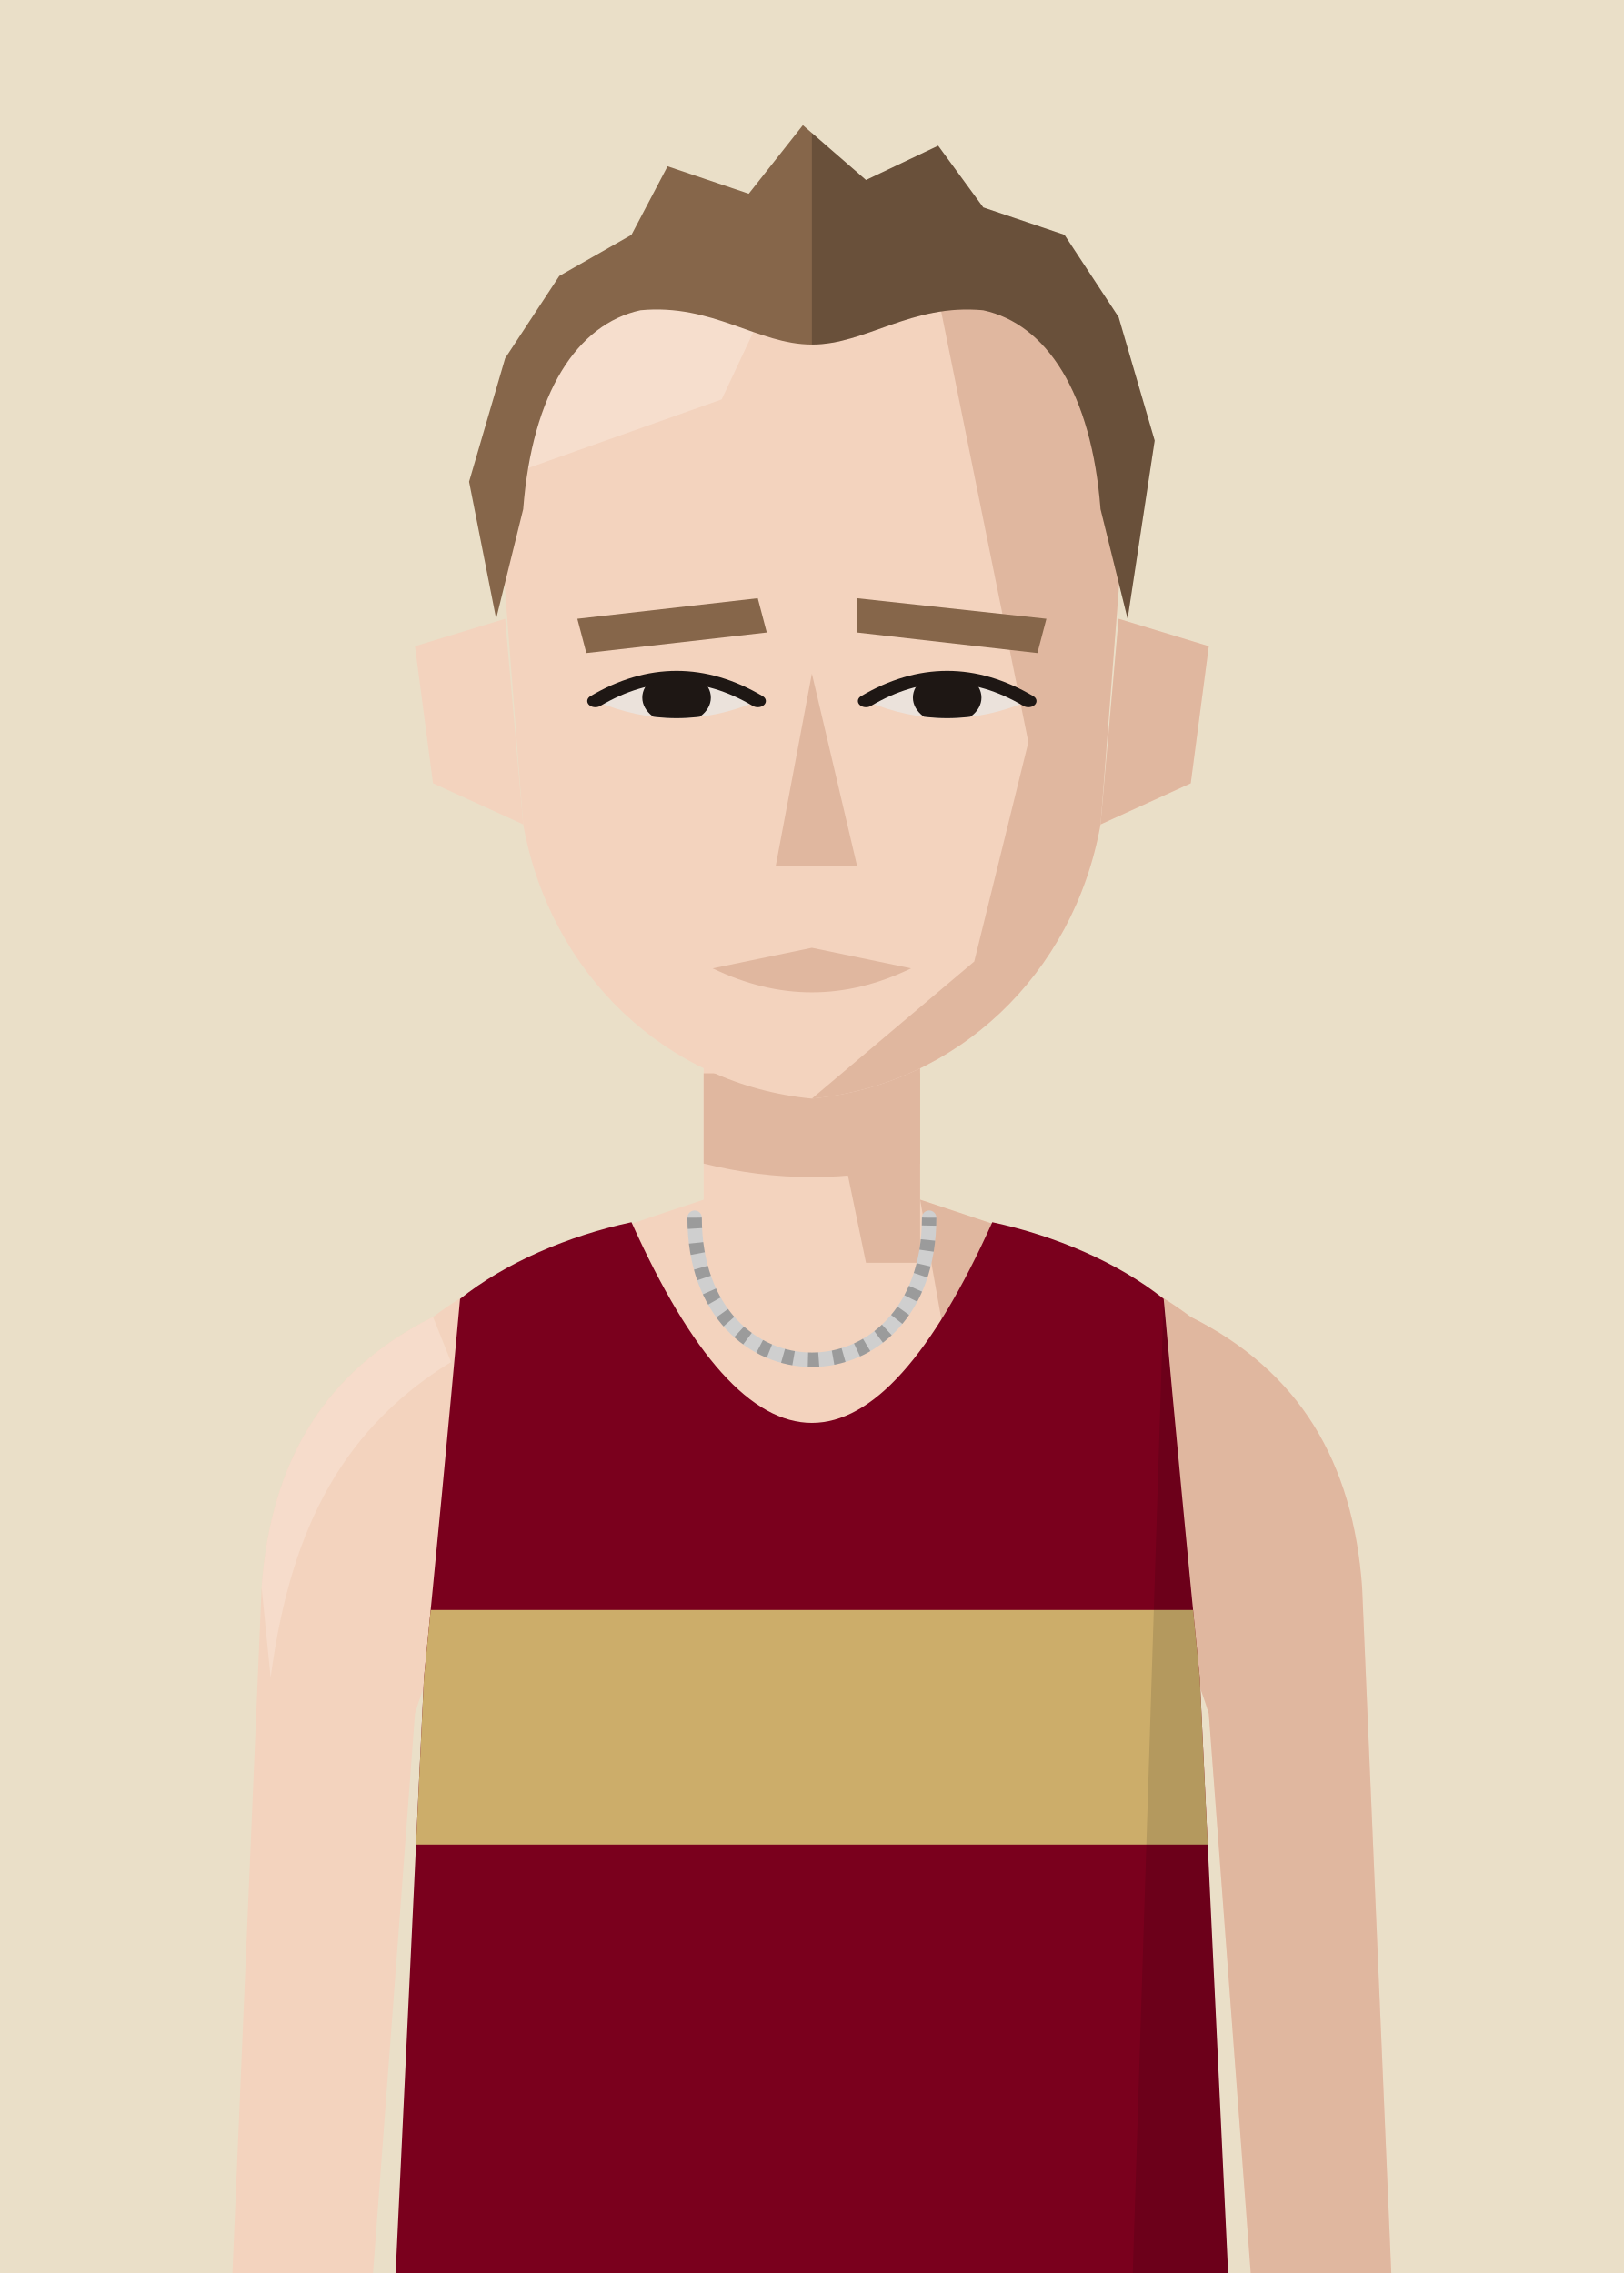
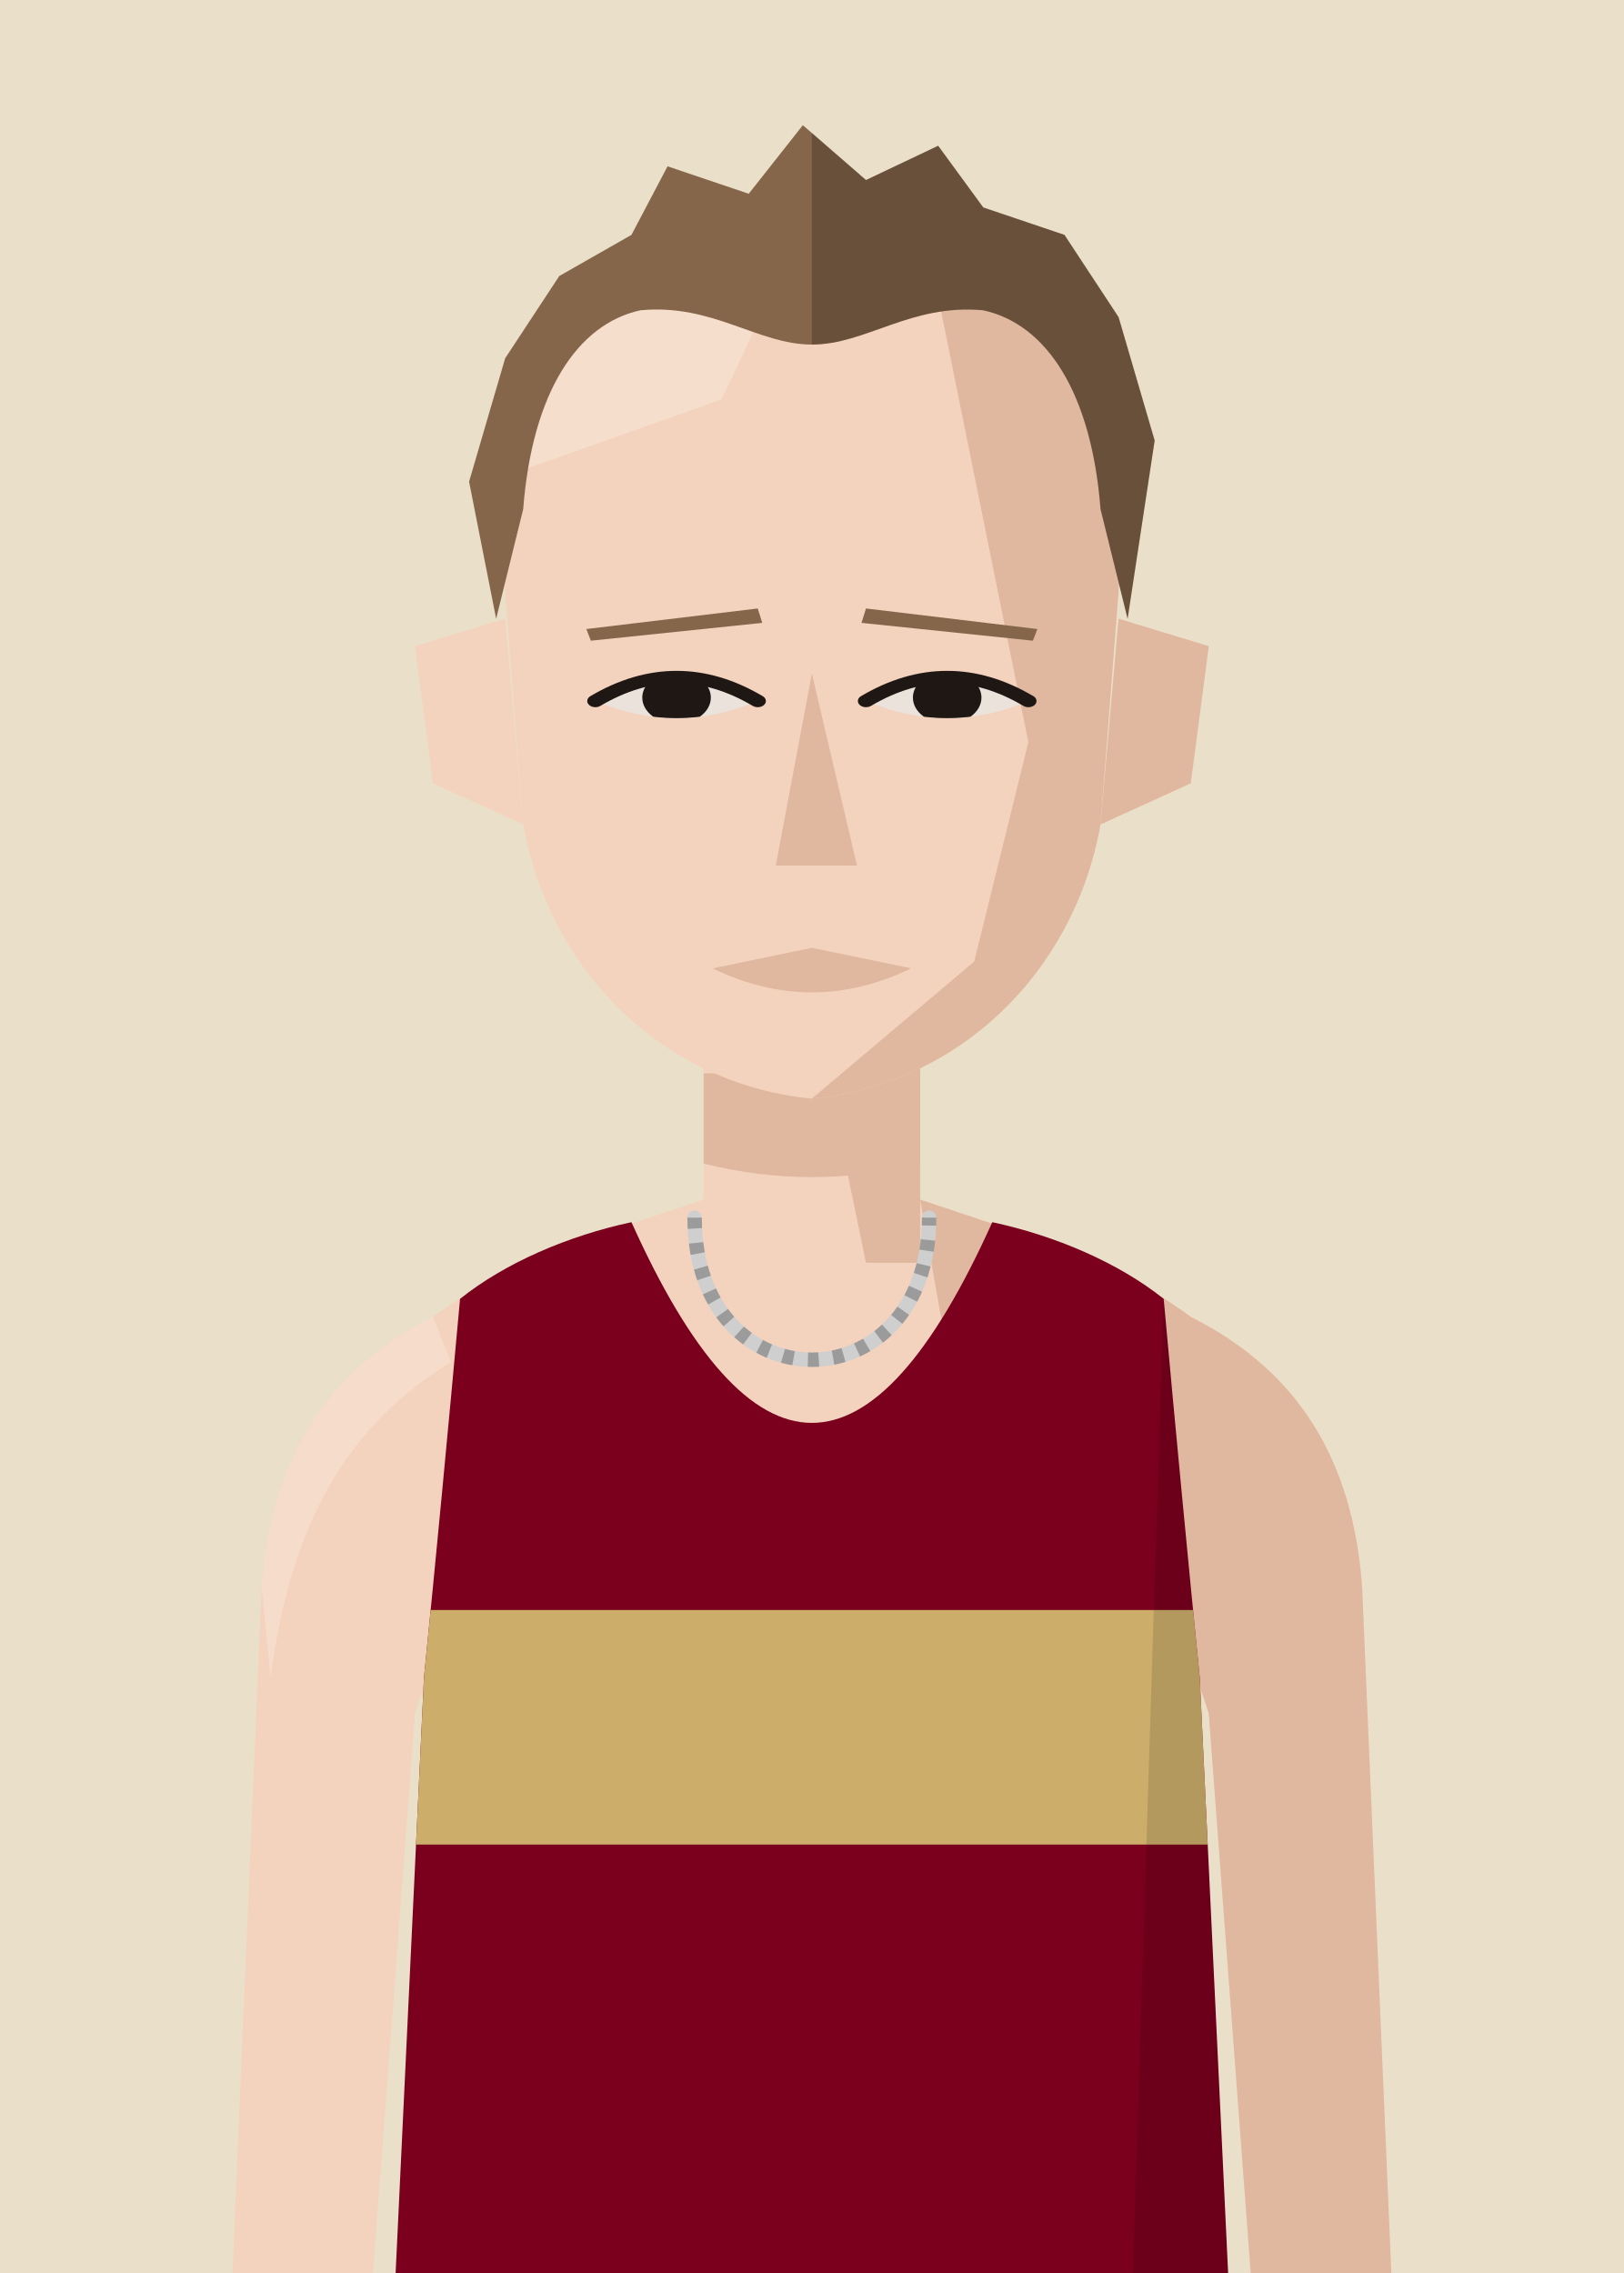
<svg xmlns="http://www.w3.org/2000/svg" viewBox="10 20 180 252">
  <defs>
    <clipPath id="vf">
      <path d="M53,330 L57,246 Q59,226 61,204 C66,200 73,197 80,195.5 Q100,240 120,195.5 C127,197 134,200 139,204 Q141,226 143,246 L147,330 Z" />
    </clipPath>
    <clipPath id="hf">
      <path d="M66,96 C64,58 80,40 100,40 C120,40 136,58 134,96 L132,130 C129,152 116,168 100,170 C84,168 71,152 68,130 Z" />
    </clipPath>
    <clipPath id="rf">
      <rect x="100" y="0" width="100" height="300" />
    </clipPath>
    <clipPath id="ef">
      <path d="M76,112 Q85,105 94,112 Q85,117 76,112 Z" />
      <path d="M106,112 Q115,105 124,112 Q115,117 106,112 Z" />
    </clipPath>
    <clipPath id="cf">
      <rect x="0" y="92" width="200" height="300" />
    </clipPath>
  </defs>
  <rect width="200" height="280" fill="#EADFC8" />
  <g transform="translate(0,-40)">
    <rect x="88" y="171" width="24" height="37" fill="#F3D3BE" />
    <path d="M88,193 C76,197 66,200 58,206 C46,212 40,222 39,236 L35,330 L50,330 L56,250 Q59,240 64,238 L136,238 Q141,240 144,250 L150,330 L165,330 L161,236 C160,222 154,212 142,206 C134,200 124,197 112,193" fill="#F3D3BE" />
    <g fill="#E0B79F">
      <path d="M112,193 C124,197 134,200 142,206 C154,212 160,222 161,236 L165,330 L150,330 L144,250 Q141,240 136,238 L120,238 Z" />
      <path d="M58,206 C46,212 40,222 39,236 L40,246 C42,231 47,219 60,211 Z" fill="#F8E2D3" opacity=".6" />
      <polygon points="100,171 112,171 112,200 106,200" />
      <path d="M88,179 L112,179 L112,189 Q100,192 88,189 Z" />
    </g>
    <g transform="translate(0,83) scale(1,0.76) translate(0,-40)">
      <g fill="#F3D3BE">
        <path d="M66,100 L56,104 L58,124 L68,130 Z" />
        <path d="M134,100 L144,104 L142,124 L132,130 Z" />
        <path d="M66,96 C64,58 80,40 100,40 C120,40 136,58 134,96 L132,130 C129,152 116,168 100,170 C84,168 71,152 68,130 Z" />
      </g>
      <path d="M134,100 L144,104 L142,124 L132,130 Z" fill="#E0B79F" />
      <g clip-path="url(#hf)">
        <polygon points="112,40 140,40 140,180 100,180 100,170 118,150 124,118 120,92" fill="#E0B79F" />
        <polygon points="60,40 100,40 90,68 60,82" fill="#F8E2D3" opacity=".7" />
      </g>
      <g fill="#86664A">
-         <polygon points="74,100 94,97 95,102 75,105" />
-         <polygon points="105,97 126,100 125,105 105,102" />
+         <polygon points="75,101.5 94,98.5 94.5,100.6 75.5,103.2" />
+         <polygon points="106,98.5 125,101.5 124.5,103.2 105.5,100.6" />
      </g>
      <g fill="#EBE2DB">
        <path d="M76,112 Q85,105 94,112 Q85,117 76,112 Z" />
        <path d="M106,112 Q115,105 124,112 Q115,117 106,112 Z" />
      </g>
      <g clip-path="url(#ef)" fill="#1E1714">
        <circle cx="85" cy="111.5" r="3.8" />
        <circle cx="115" cy="111.5" r="3.8" />
      </g>
      <g fill="none" stroke="#1E1714" stroke-width="1.8" stroke-linecap="round">
        <path d="M76,112 Q85,105 94,112" />
        <path d="M106,112 Q115,105 124,112" />
      </g>
      <polygon points="100,108 105,136 96,136" fill="#E0B79F" />
      <path d="M89,151 L100,148 L111,151 Q100,158 89,151 Z" fill="#E0B79F" />
      <g fill="#86664A">
        <path d="M65,100 L62,80 L66,62 L72,50 L80,44 L84,34 L93,38 L99,28 L106,36 L114,31 L119,40 L128,44 L134,56 L138,74 L135,100 L132,84 C131,67 126,57 119,55 C111,54 106,60 100,60 C94,60 89,54 81,55 C74,57 69,67 68,84 Z" />
        <g clip-path="url(#rf)" fill="#000" opacity=".22">
          <path d="M65,100 L62,80 L66,62 L72,50 L80,44 L84,34 L93,38 L99,28 L106,36 L114,31 L119,40 L128,44 L134,56 L138,74 L135,100 L132,84 C131,67 126,57 119,55 C111,54 106,60 100,60 C94,60 89,54 81,55 C74,57 69,67 68,84 Z" />
        </g>
      </g>
    </g>
    <g clip-path="url(#vf)">
      <path d="M53,330 L57,246 Q59,226 61,204 C66,200 73,197 80,195.5 Q100,240 120,195.5 C127,197 134,200 139,204 Q141,226 143,246 L147,330 Z" fill="#7A001D" />
      <g transform="matrix(6.2857 0 0 6.5 37.14 193)">
        <rect x="0" y="7" width="20" height="4" fill="#CCAD6A" />
      </g>
      <path d="M139,204 Q141,226 143,246 L147,330 L135,330 Z" fill="#000" opacity="0.12" />
    </g>
    <path d="M87,195 C87,216 113,216 113,195" fill="none" stroke="#CFCFCF" stroke-width="1.6" stroke-linecap="round" />
    <path d="M87,195 C87,216 113,216 113,195" fill="none" stroke="#000" stroke-opacity=".25" stroke-width="1.6" stroke-dasharray="1.2 1.6" />
  </g>
</svg>
